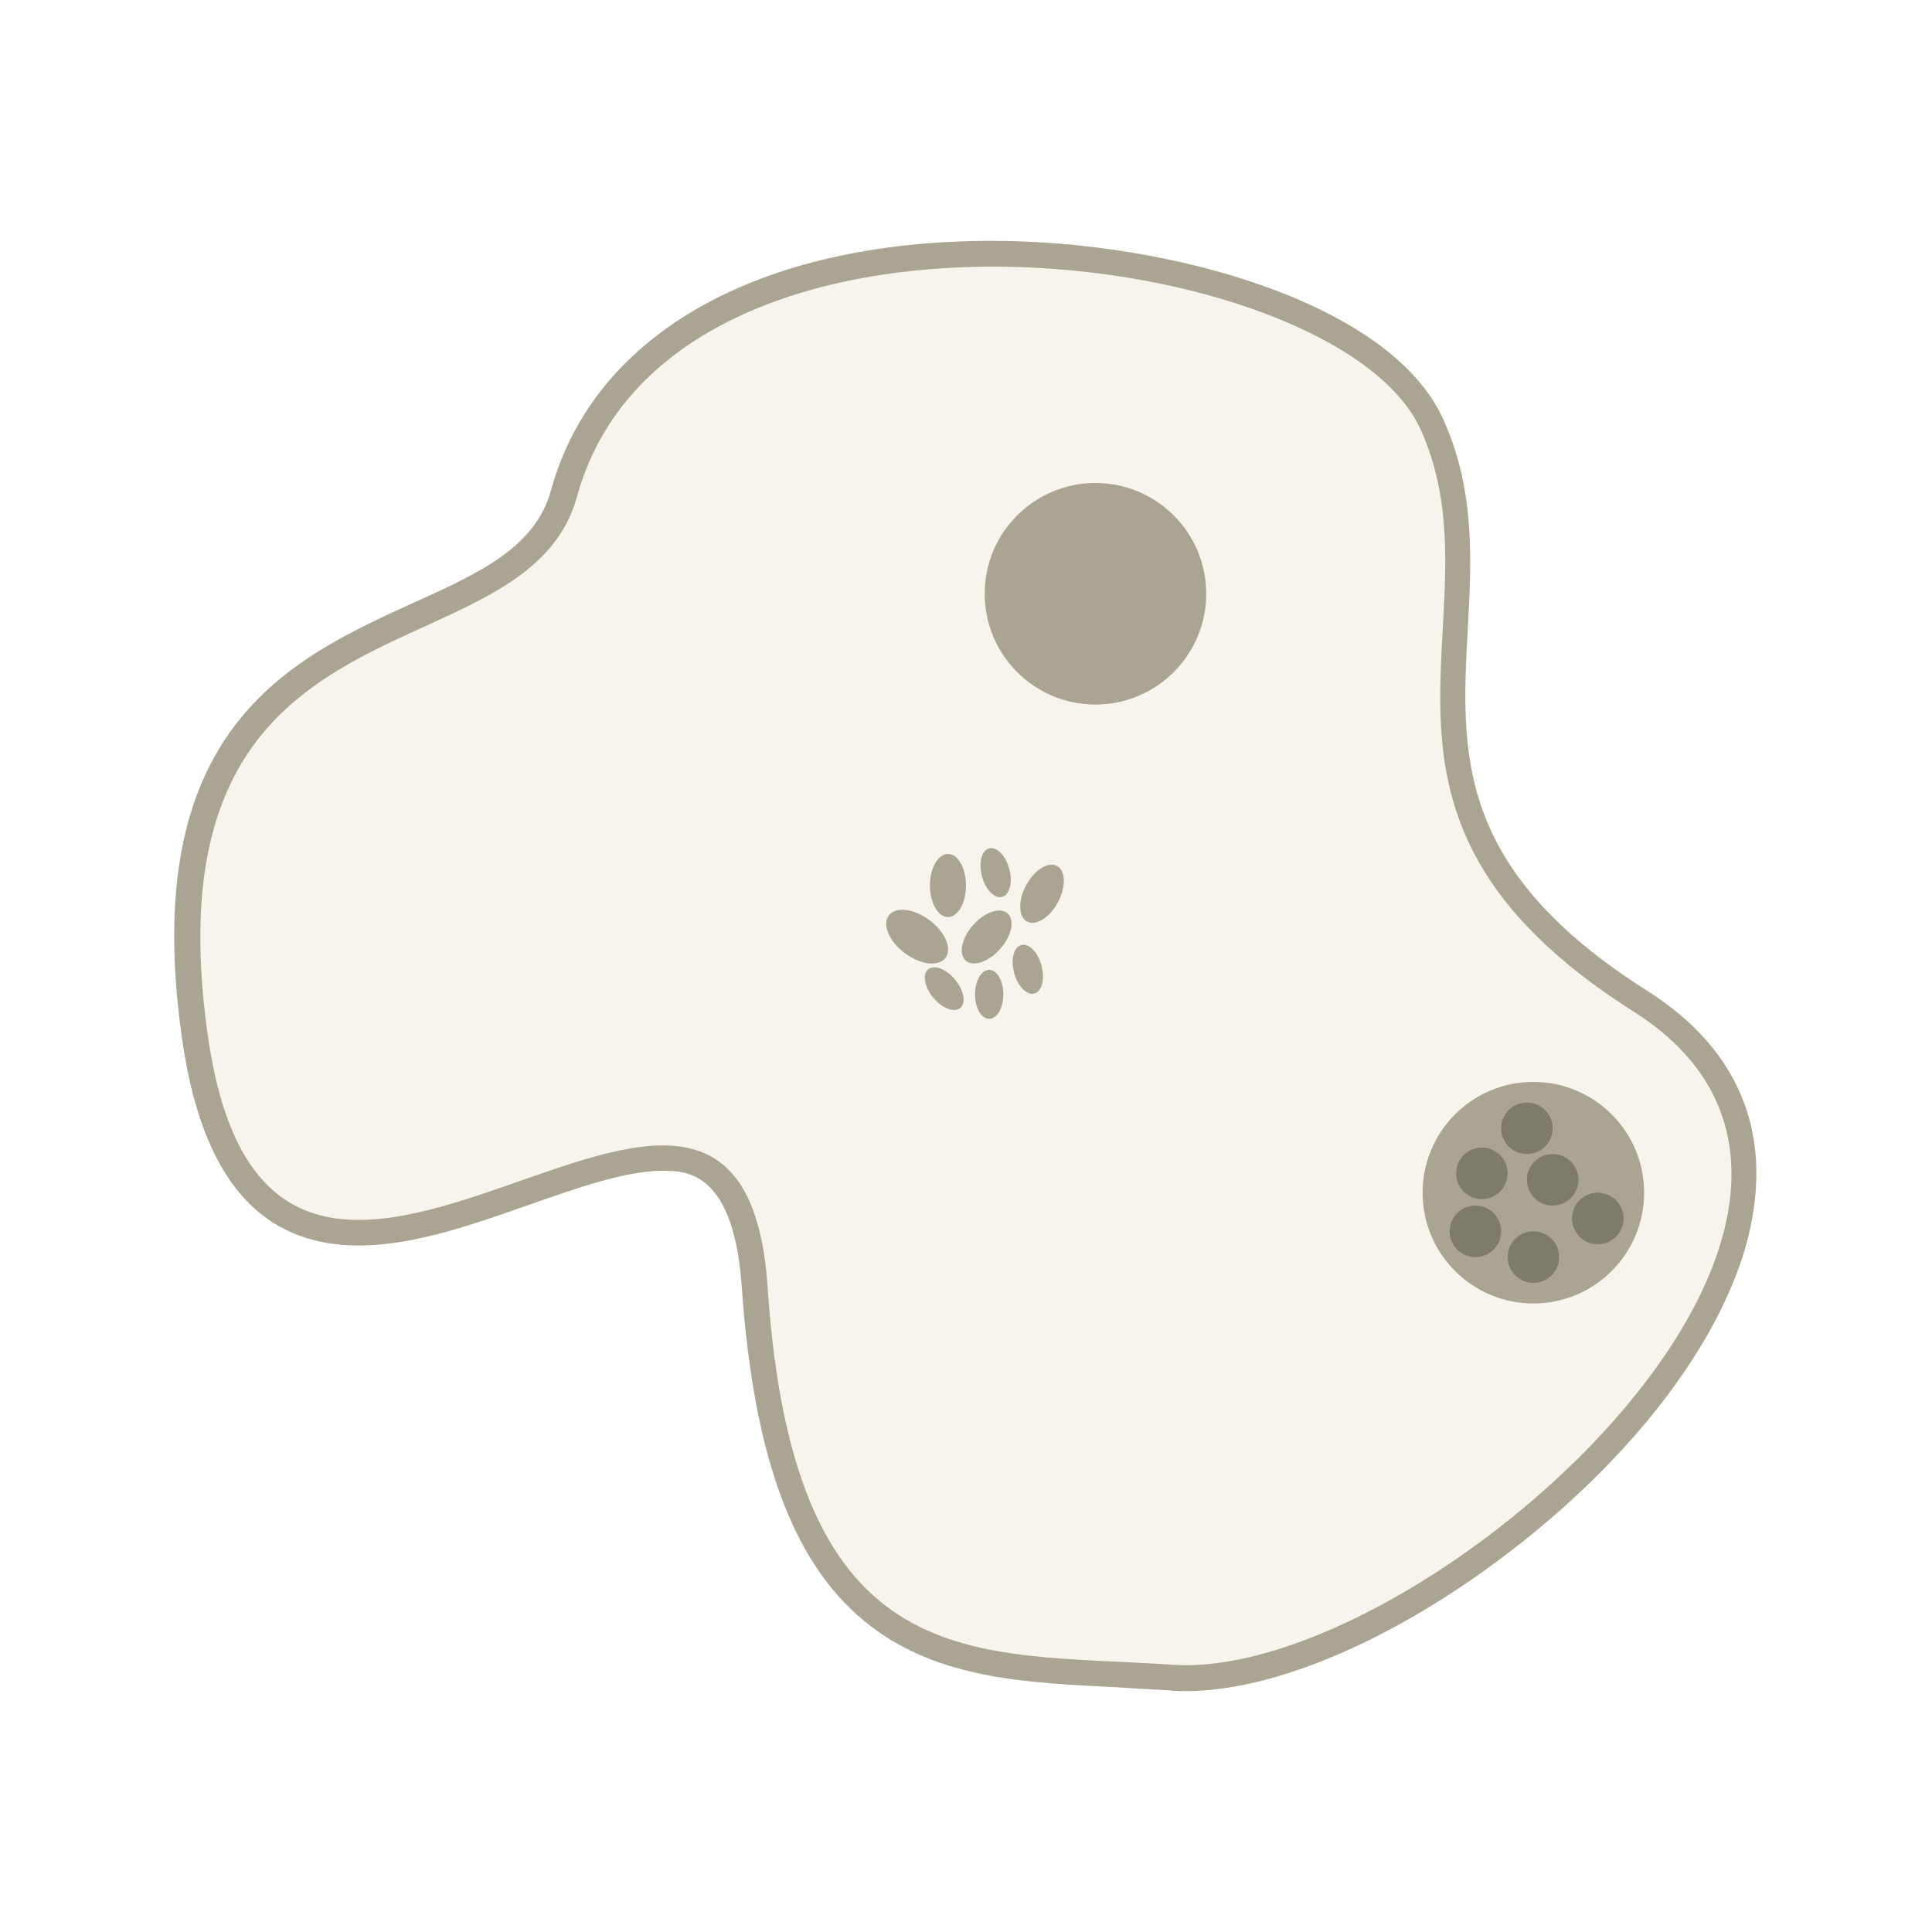
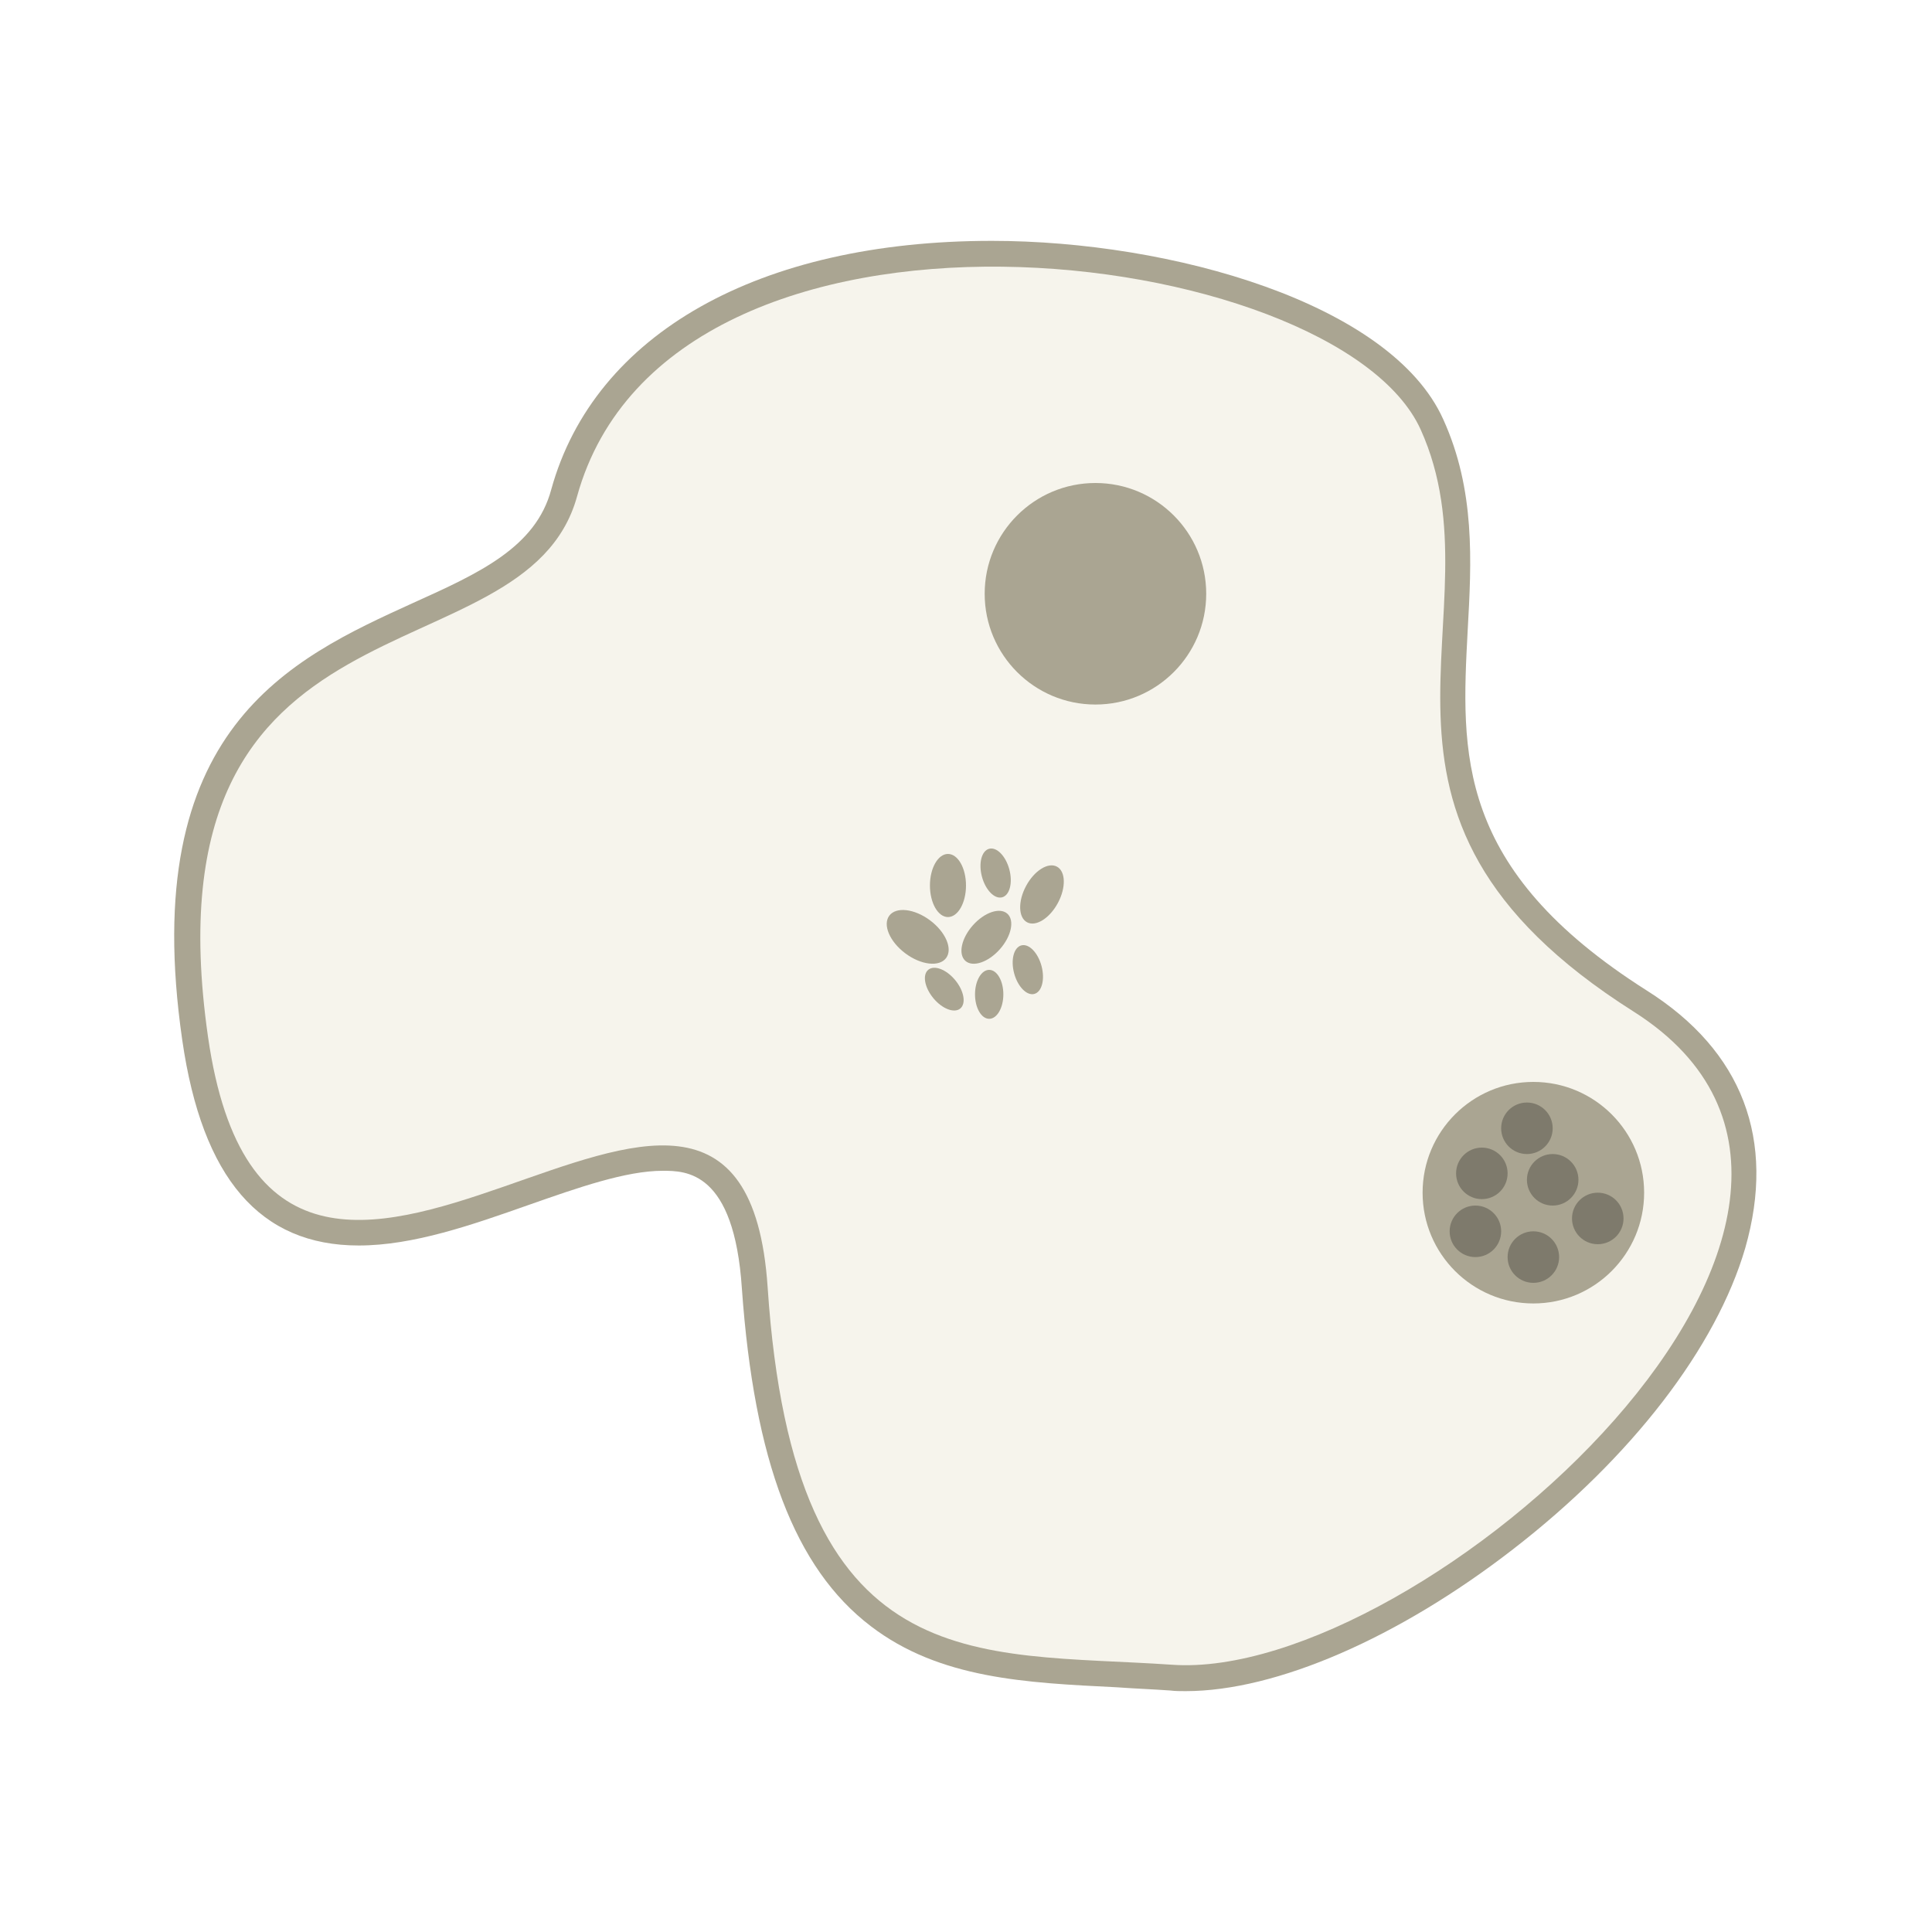
- <svg xmlns="http://www.w3.org/2000/svg" version="1.1" id="Layer_1" x="0px" y="0px" width="300px" height="300px" viewBox="0 0 300 300" style="enable-background:new 0 0 300 300;" xml:space="preserve">
-   <style type="text/css">
- 	.st0{fill:#AAA592;}
- 	.st1{fill:#F6F4EC;}
- 	.st2{fill:#7E7A6C;}
- </style>
-   <path class="st0" d="M184.1,262.6c-0.8,0-1.6,0-2.4-0.1c-2.8-0.2-5.6-0.3-8.3-0.5c-14.1-0.7-27.5-1.3-38.2-9.5  c-11.8-9-18.1-25.7-20-52.4c-1.2-18.3-8.7-18.3-12.3-18.3c-5.7,0-13.1,2.6-20.8,5.3c-8.8,3.1-17.9,6.3-26.4,6.3  c-15.3,0-24.3-10.4-27.4-31.9c-7-48.4,16.8-59.2,35.9-67.9c10.2-4.6,19-8.6,21.4-17.6c6.7-24.2,32.3-38.6,68.4-38.6  c27.9,0,62,9.7,70.1,27.7c5,11,4.4,22.1,3.8,32.8c-1,19-2,37,27.8,55.9c14.9,9.4,20.1,23.2,15.3,40c-4.5,15.4-17.6,32.5-36.1,46.8  C217.2,254.3,198.2,262.6,184.1,262.6C184.1,262.6,184.1,262.6,184.1,262.6z" />
-   <path class="st1" d="M89.6,77.1C81.5,106.4,22,89.3,32.3,161c10.3,71.7,82.8-22.5,86.9,38.9c4.1,61.4,32.1,56.5,62.8,58.6  c38.6,2.7,120.7-70.3,71.7-101.4c-49-31-20-61.4-33.1-90.4C207.5,37.8,104.1,24.7,89.6,77.1z" />
+ <svg xmlns="http://www.w3.org/2000/svg" width="300" height="300" viewBox="0 0 300 300">
+   <style type="text/css">.st0{fill:#AAA592;} .st1{fill:#F6F4EC;} .st2{fill:#7E7A6C;}</style>
+   <path class="st0" d="M184.1 262.6c-.8 0-1.6 0-2.4-.1-2.8-.2-5.6-.3-8.3-.5-14.1-.7-27.5-1.3-38.2-9.5-11.8-9-18.1-25.7-20-52.4-1.2-18.3-8.7-18.3-12.3-18.3-5.7 0-13.1 2.6-20.8 5.3-8.8 3.1-17.9 6.3-26.4 6.3-15.3 0-24.3-10.4-27.4-31.9-7-48.4 16.8-59.2 35.9-67.9 10.2-4.6 19-8.6 21.4-17.6 6.7-24.2 32.3-38.6 68.4-38.6 27.9 0 62 9.7 70.1 27.7 5 11 4.4 22.1 3.8 32.8-1 19-2 37 27.8 55.9 14.9 9.4 20.1 23.2 15.3 40-4.5 15.4-17.6 32.5-36.1 46.8-17.7 13.7-36.7 22-50.8 22z" />
+   <path class="st1" d="M89.6 77.1c-8.1 29.3-67.6 12.2-57.3 83.9 10.3 71.7 82.8-22.5 86.9 38.9 4.1 61.4 32.1 56.5 62.8 58.6 38.6 2.7 120.7-70.3 71.7-101.4-49-31-20-61.4-33.1-90.4-13.1-28.9-116.5-42-131 10.4z" />
  <circle class="st0" cx="170.1" cy="92.2" r="17.2" />
-   <g>
-     <circle class="st0" cx="238.1" cy="185.2" r="17.2" />
-     <circle class="st2" cx="237.1" cy="175.2" r="4" />
-     <circle class="st2" cx="241.1" cy="183.2" r="4" />
-     <circle class="st2" cx="248.1" cy="189.2" r="4" />
-     <circle class="st2" cx="238.1" cy="195.2" r="4" />
-     <circle class="st2" cx="229.1" cy="191.2" r="4" />
-     <circle class="st2" cx="230.1" cy="182.2" r="4" />
-   </g>
-   <g>
-     <ellipse class="st0" cx="147.2" cy="137.5" rx="2.8" ry="4.9" />
-     <ellipse class="st0" cx="153.6" cy="154.4" rx="2.2" ry="3.8" />
-     <ellipse transform="matrix(0.9658 -0.2592 0.2592 0.9658 -29.8358 44.7144)" class="st0" cx="154.6" cy="135.5" rx="2.2" ry="3.9" />
-     <ellipse transform="matrix(0.9658 -0.2592 0.2592 0.9658 -33.5518 46.5209)" class="st0" cx="159.6" cy="150.5" rx="2.2" ry="3.9" />
-     <ellipse transform="matrix(0.7707 -0.6372 0.6372 0.7707 -64.1818 128.6295)" class="st0" cx="146.6" cy="153.5" rx="2.2" ry="3.9" />
-     <ellipse transform="matrix(0.5976 -0.8018 0.8018 0.5976 -59.266 172.7301)" class="st0" cx="142.4" cy="145.4" rx="3.2" ry="5.5" />
-     <ellipse transform="matrix(0.8807 0.4736 -0.4736 0.8807 85.0445 -60.0854)" class="st0" cx="161.8" cy="138.8" rx="2.8" ry="4.9" />
-     <ellipse transform="matrix(0.748 0.6637 -0.6637 0.748 135.1805 -65.0183)" class="st0" cx="153.2" cy="145.5" rx="2.8" ry="4.9" />
-   </g>
+   <circle class="st0" cx="238.1" cy="185.2" r="17.2" />
+   <circle class="st2" cx="237.1" cy="175.2" r="4" />
+   <circle class="st2" cx="241.1" cy="183.2" r="4" />
+   <circle class="st2" cx="248.1" cy="189.2" r="4" />
+   <circle class="st2" cx="238.1" cy="195.2" r="4" />
+   <circle class="st2" cx="229.1" cy="191.2" r="4" />
+   <circle class="st2" cx="230.1" cy="182.2" r="4" />
+   <ellipse class="st0" cx="147.2" cy="137.5" rx="2.8" ry="4.9" />
+   <ellipse class="st0" cx="153.6" cy="154.4" rx="2.2" ry="3.8" />
+   <ellipse transform="matrix(.966 -.259 .259 .966 -29.836 44.714)" class="st0" cx="154.6" cy="135.5" rx="2.2" ry="3.9" />
+   <ellipse transform="matrix(.966 -.259 .259 .966 -33.552 46.521)" class="st0" cx="159.6" cy="150.5" rx="2.2" ry="3.9" />
+   <ellipse transform="matrix(.771 -.637 .637 .771 -64.182 128.63)" class="st0" cx="146.6" cy="153.5" rx="2.2" ry="3.9" />
+   <ellipse transform="matrix(.598 -.802 .802 .598 -59.266 172.73)" class="st0" cx="142.4" cy="145.4" rx="3.2" ry="5.5" />
+   <ellipse transform="matrix(.881 .474 -.474 .881 85.044 -60.085)" class="st0" cx="161.8" cy="138.8" rx="2.8" ry="4.9" />
+   <ellipse transform="matrix(.748 .664 -.664 .748 135.18 -65.018)" class="st0" cx="153.2" cy="145.5" rx="2.8" ry="4.9" />
</svg>
